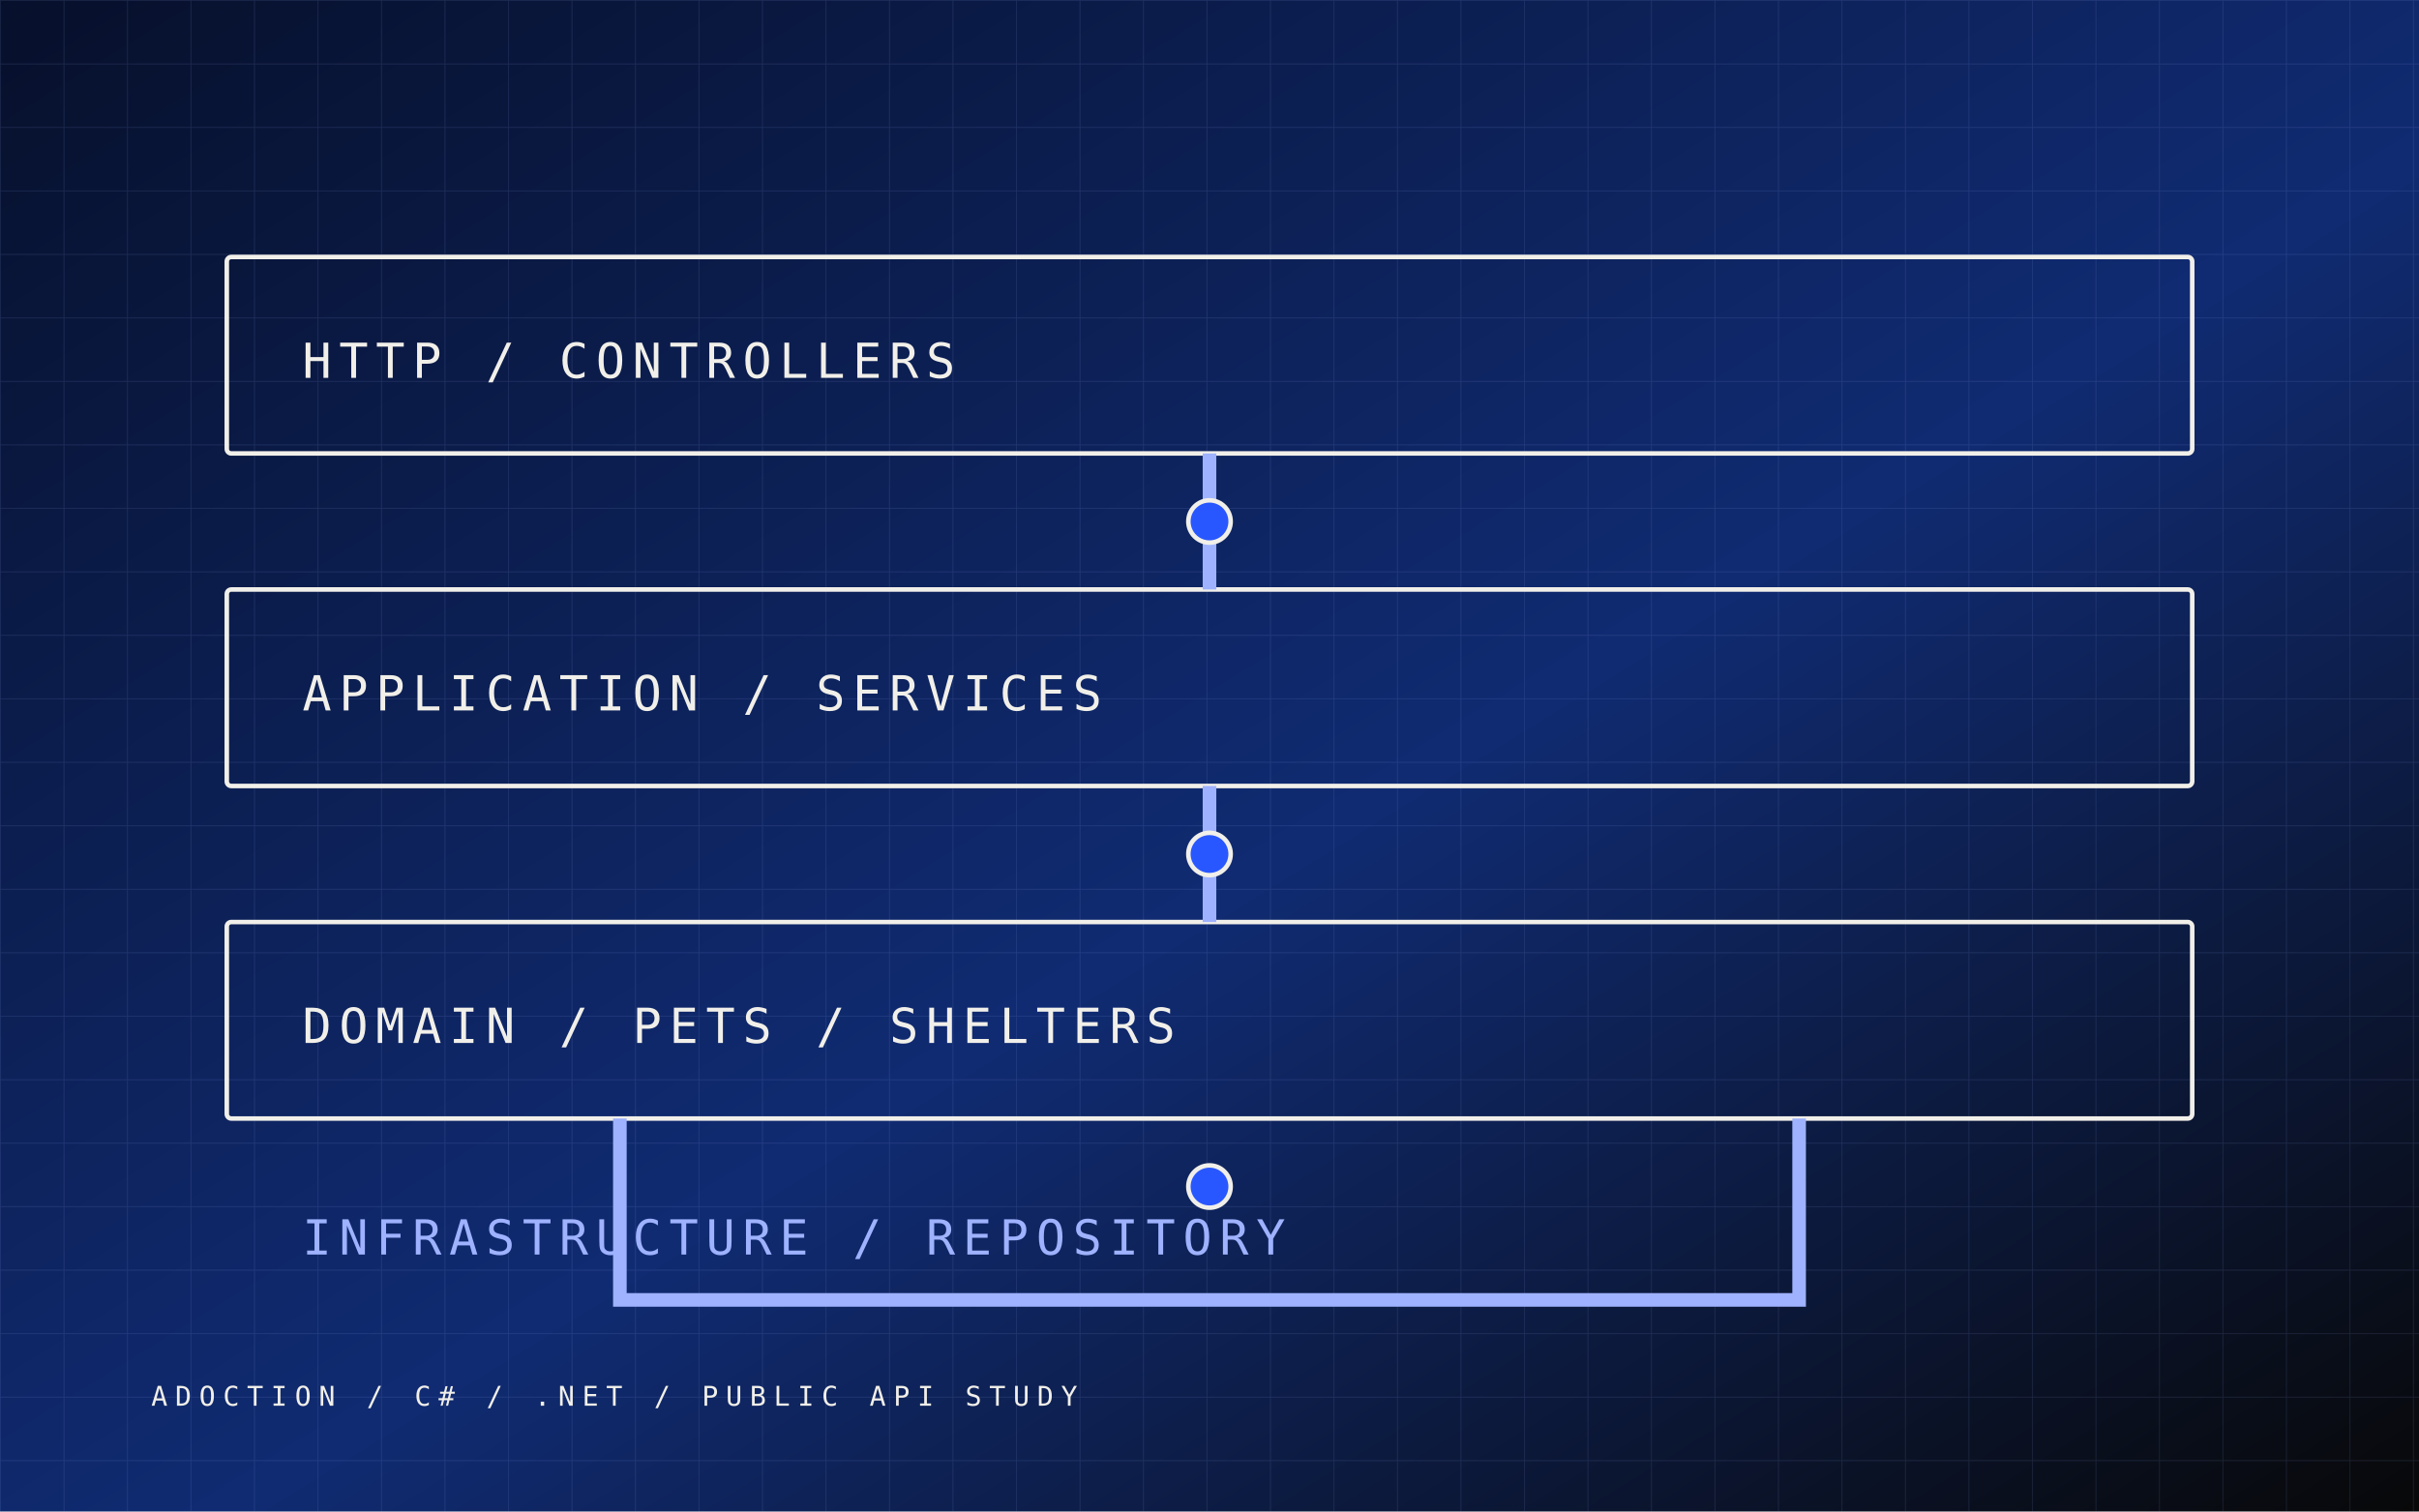
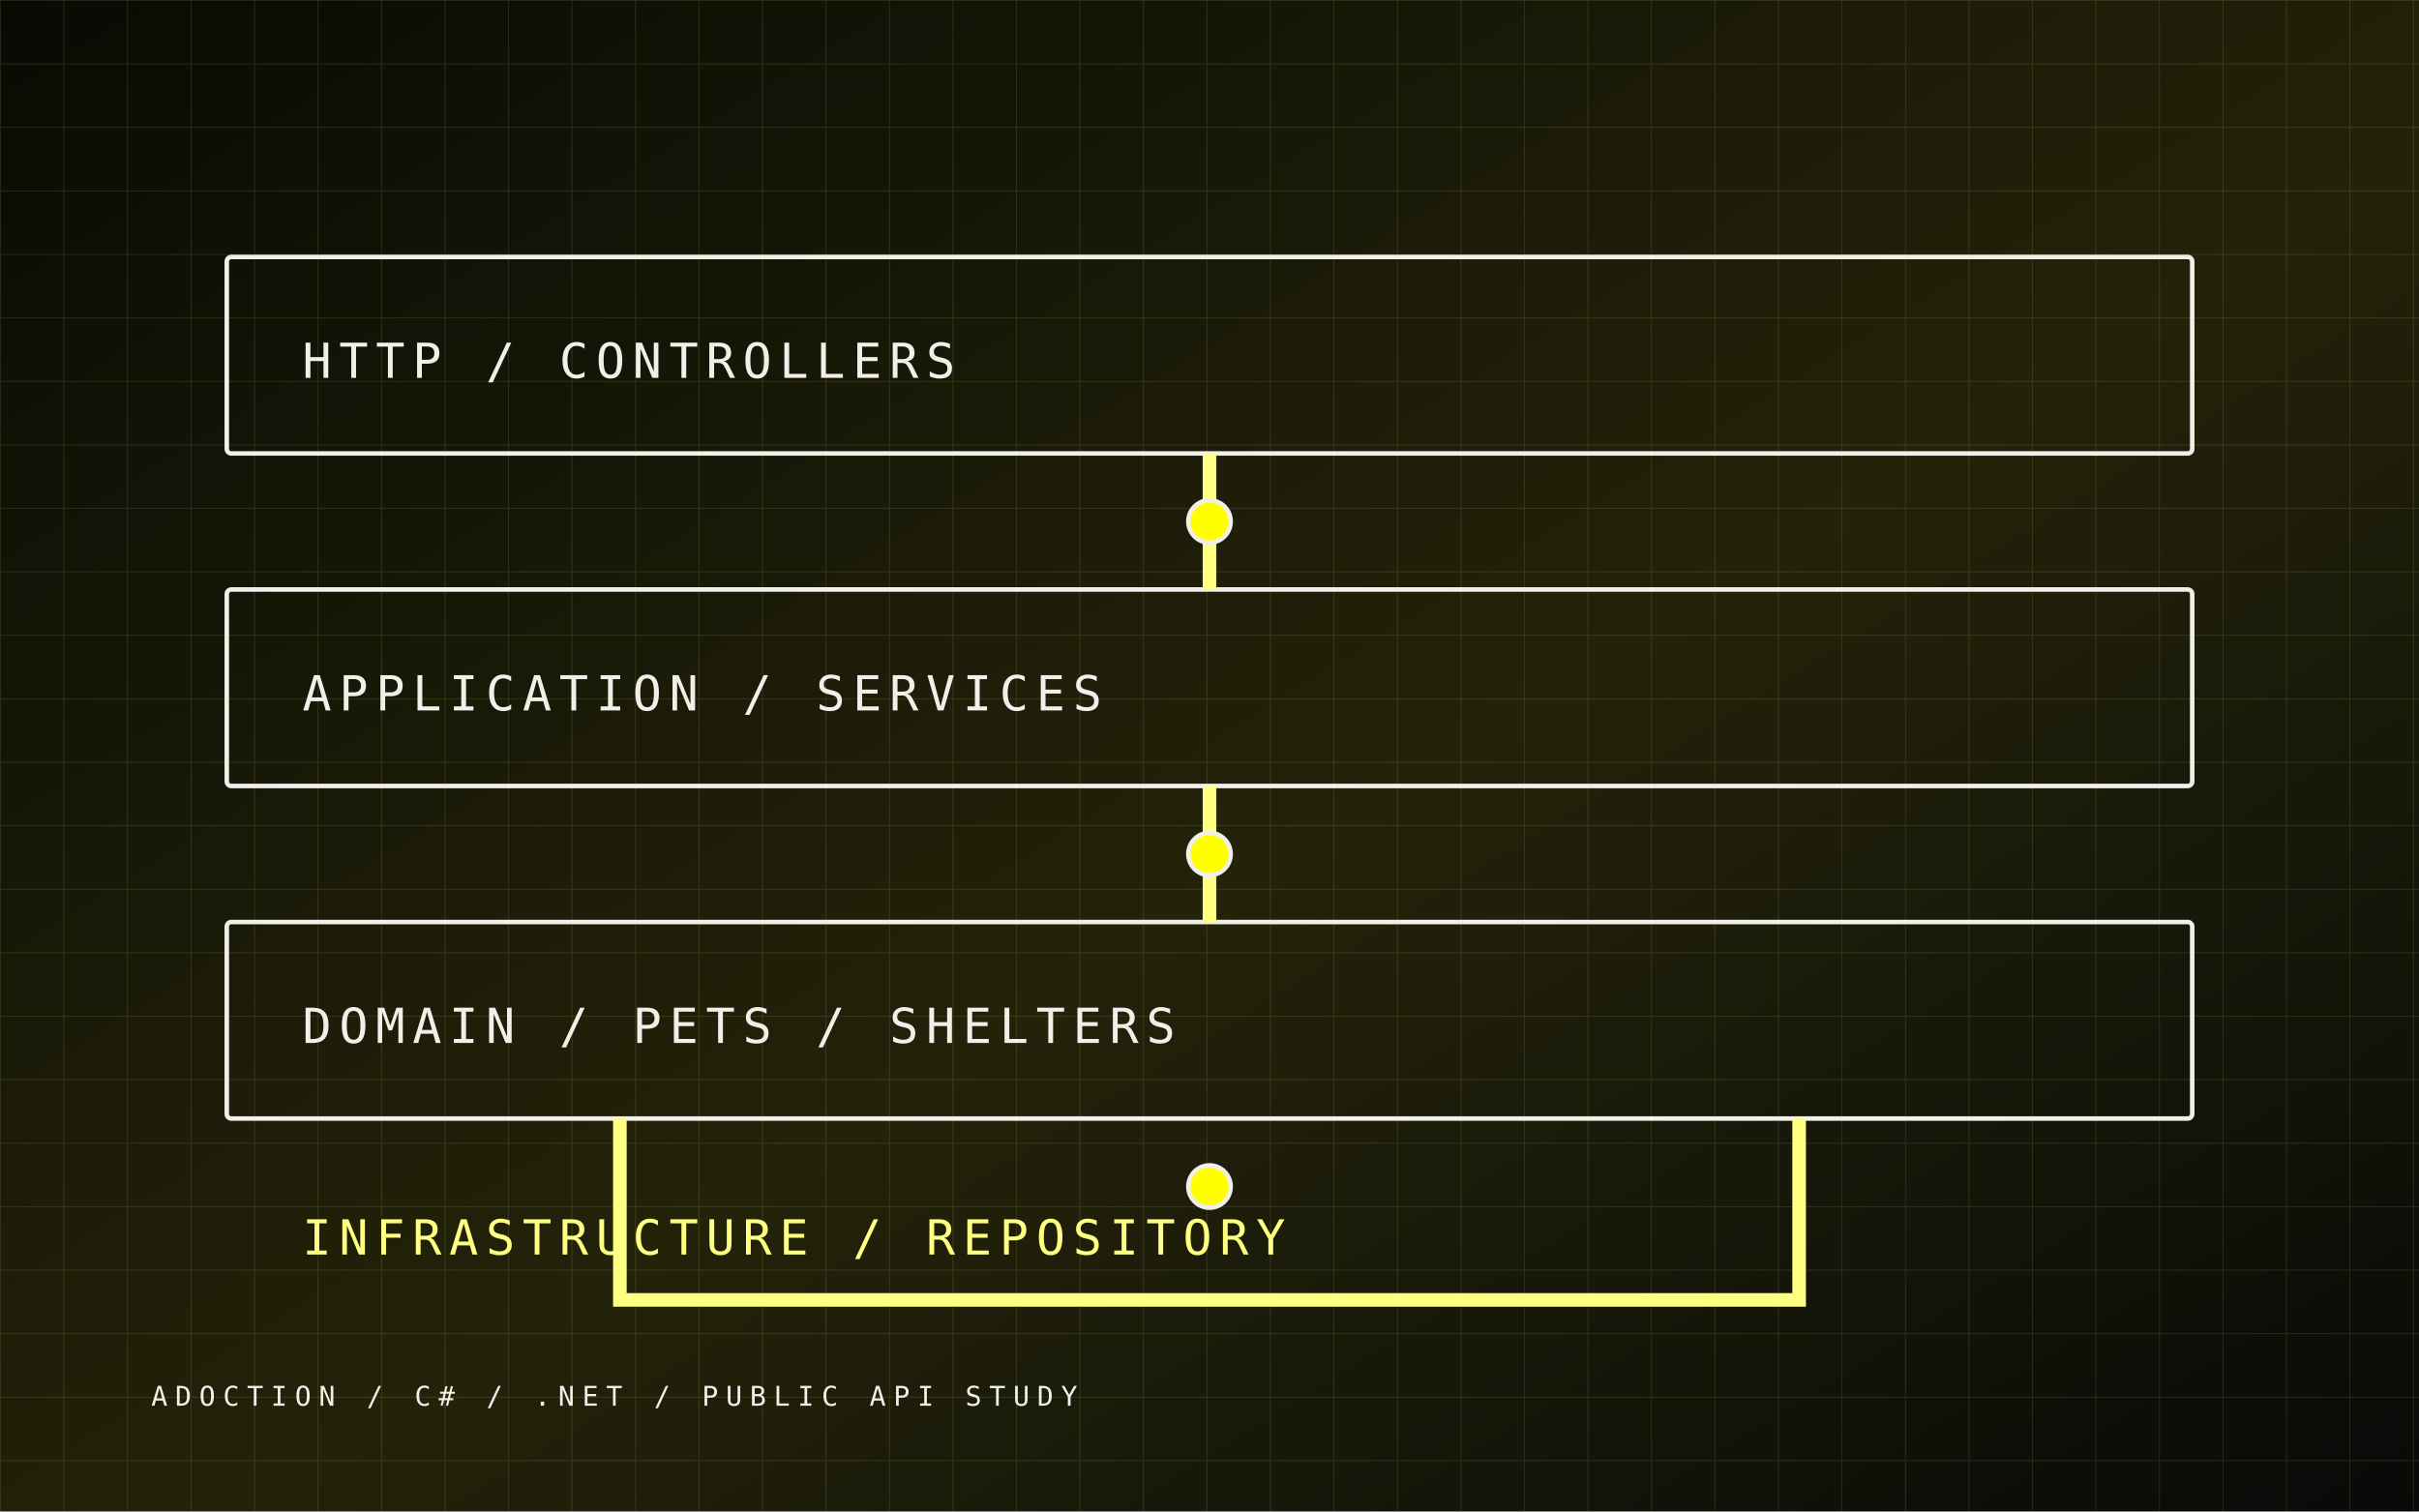
<svg xmlns="http://www.w3.org/2000/svg" viewBox="0 0 1600 1000" role="img" aria-labelledby="title desc">
  <defs>
    <linearGradient id="bg" x1="0" x2="1" y1="0" y2="1">
-       <stop stop-color="#07102b" />
-       <stop offset=".55" stop-color="#102b72" />
-       <stop offset="1" stop-color="#080808" />
+       <stop stop-color="#0a0a05" />
+       <stop offset=".55" stop-color="#23230a" />
+       <stop offset="1" stop-color="#090909" />
    </linearGradient>
    <pattern id="grid" width="42" height="42" patternUnits="userSpaceOnUse">
-       <path d="M42 0H0V42" fill="none" stroke="#9eb2ff" stroke-opacity=".14" />
+       <path d="M42 0H0V42" fill="none" stroke="#ffff81" stroke-opacity=".14" />
    </pattern>
  </defs>
  <rect width="1600" height="1000" fill="url(#bg)" />
  <rect width="1600" height="1000" fill="url(#grid)" />
  <g transform="translate(150 170)" fill="none" stroke="#f1efe9" stroke-width="3">
    <rect width="1300" height="130" rx="3" />
    <rect y="220" width="1300" height="130" rx="3" />
    <rect y="440" width="1300" height="130" rx="3" />
-     <path d="M650 130V220M650 350V440" stroke="#9eb2ff" stroke-width="9" />
-     <path d="M260 570v120h780V570" stroke="#9eb2ff" stroke-width="9" />
-     <circle cx="650" cy="175" r="14" fill="#2957ff" />
-     <circle cx="650" cy="395" r="14" fill="#2957ff" />
-     <circle cx="650" cy="615" r="14" fill="#2957ff" />
+     <path d="M650 130V220M650 350V440" stroke="#ffff81" stroke-width="9" />
+     <path d="M260 570v120h780V570" stroke="#ffff81" stroke-width="9" />
+     <circle cx="650" cy="175" r="14" fill="#ffff00" />
+     <circle cx="650" cy="395" r="14" fill="#ffff00" />
+     <circle cx="650" cy="615" r="14" fill="#ffff00" />
  </g>
  <g fill="#f1efe9" font-family="monospace" font-size="32" letter-spacing="5">
    <text x="200" y="250">HTTP / CONTROLLERS</text>
    <text x="200" y="470">APPLICATION / SERVICES</text>
    <text x="200" y="690">DOMAIN / PETS / SHELTERS</text>
-     <text x="200" y="830" fill="#9eb2ff">INFRASTRUCTURE / REPOSITORY</text>
+     <text x="200" y="830" fill="#ffff81">INFRASTRUCTURE / REPOSITORY</text>
    <text x="100" y="930" font-size="18">ADOCTION / C# / .NET / PUBLIC API STUDY</text>
  </g>
</svg>
